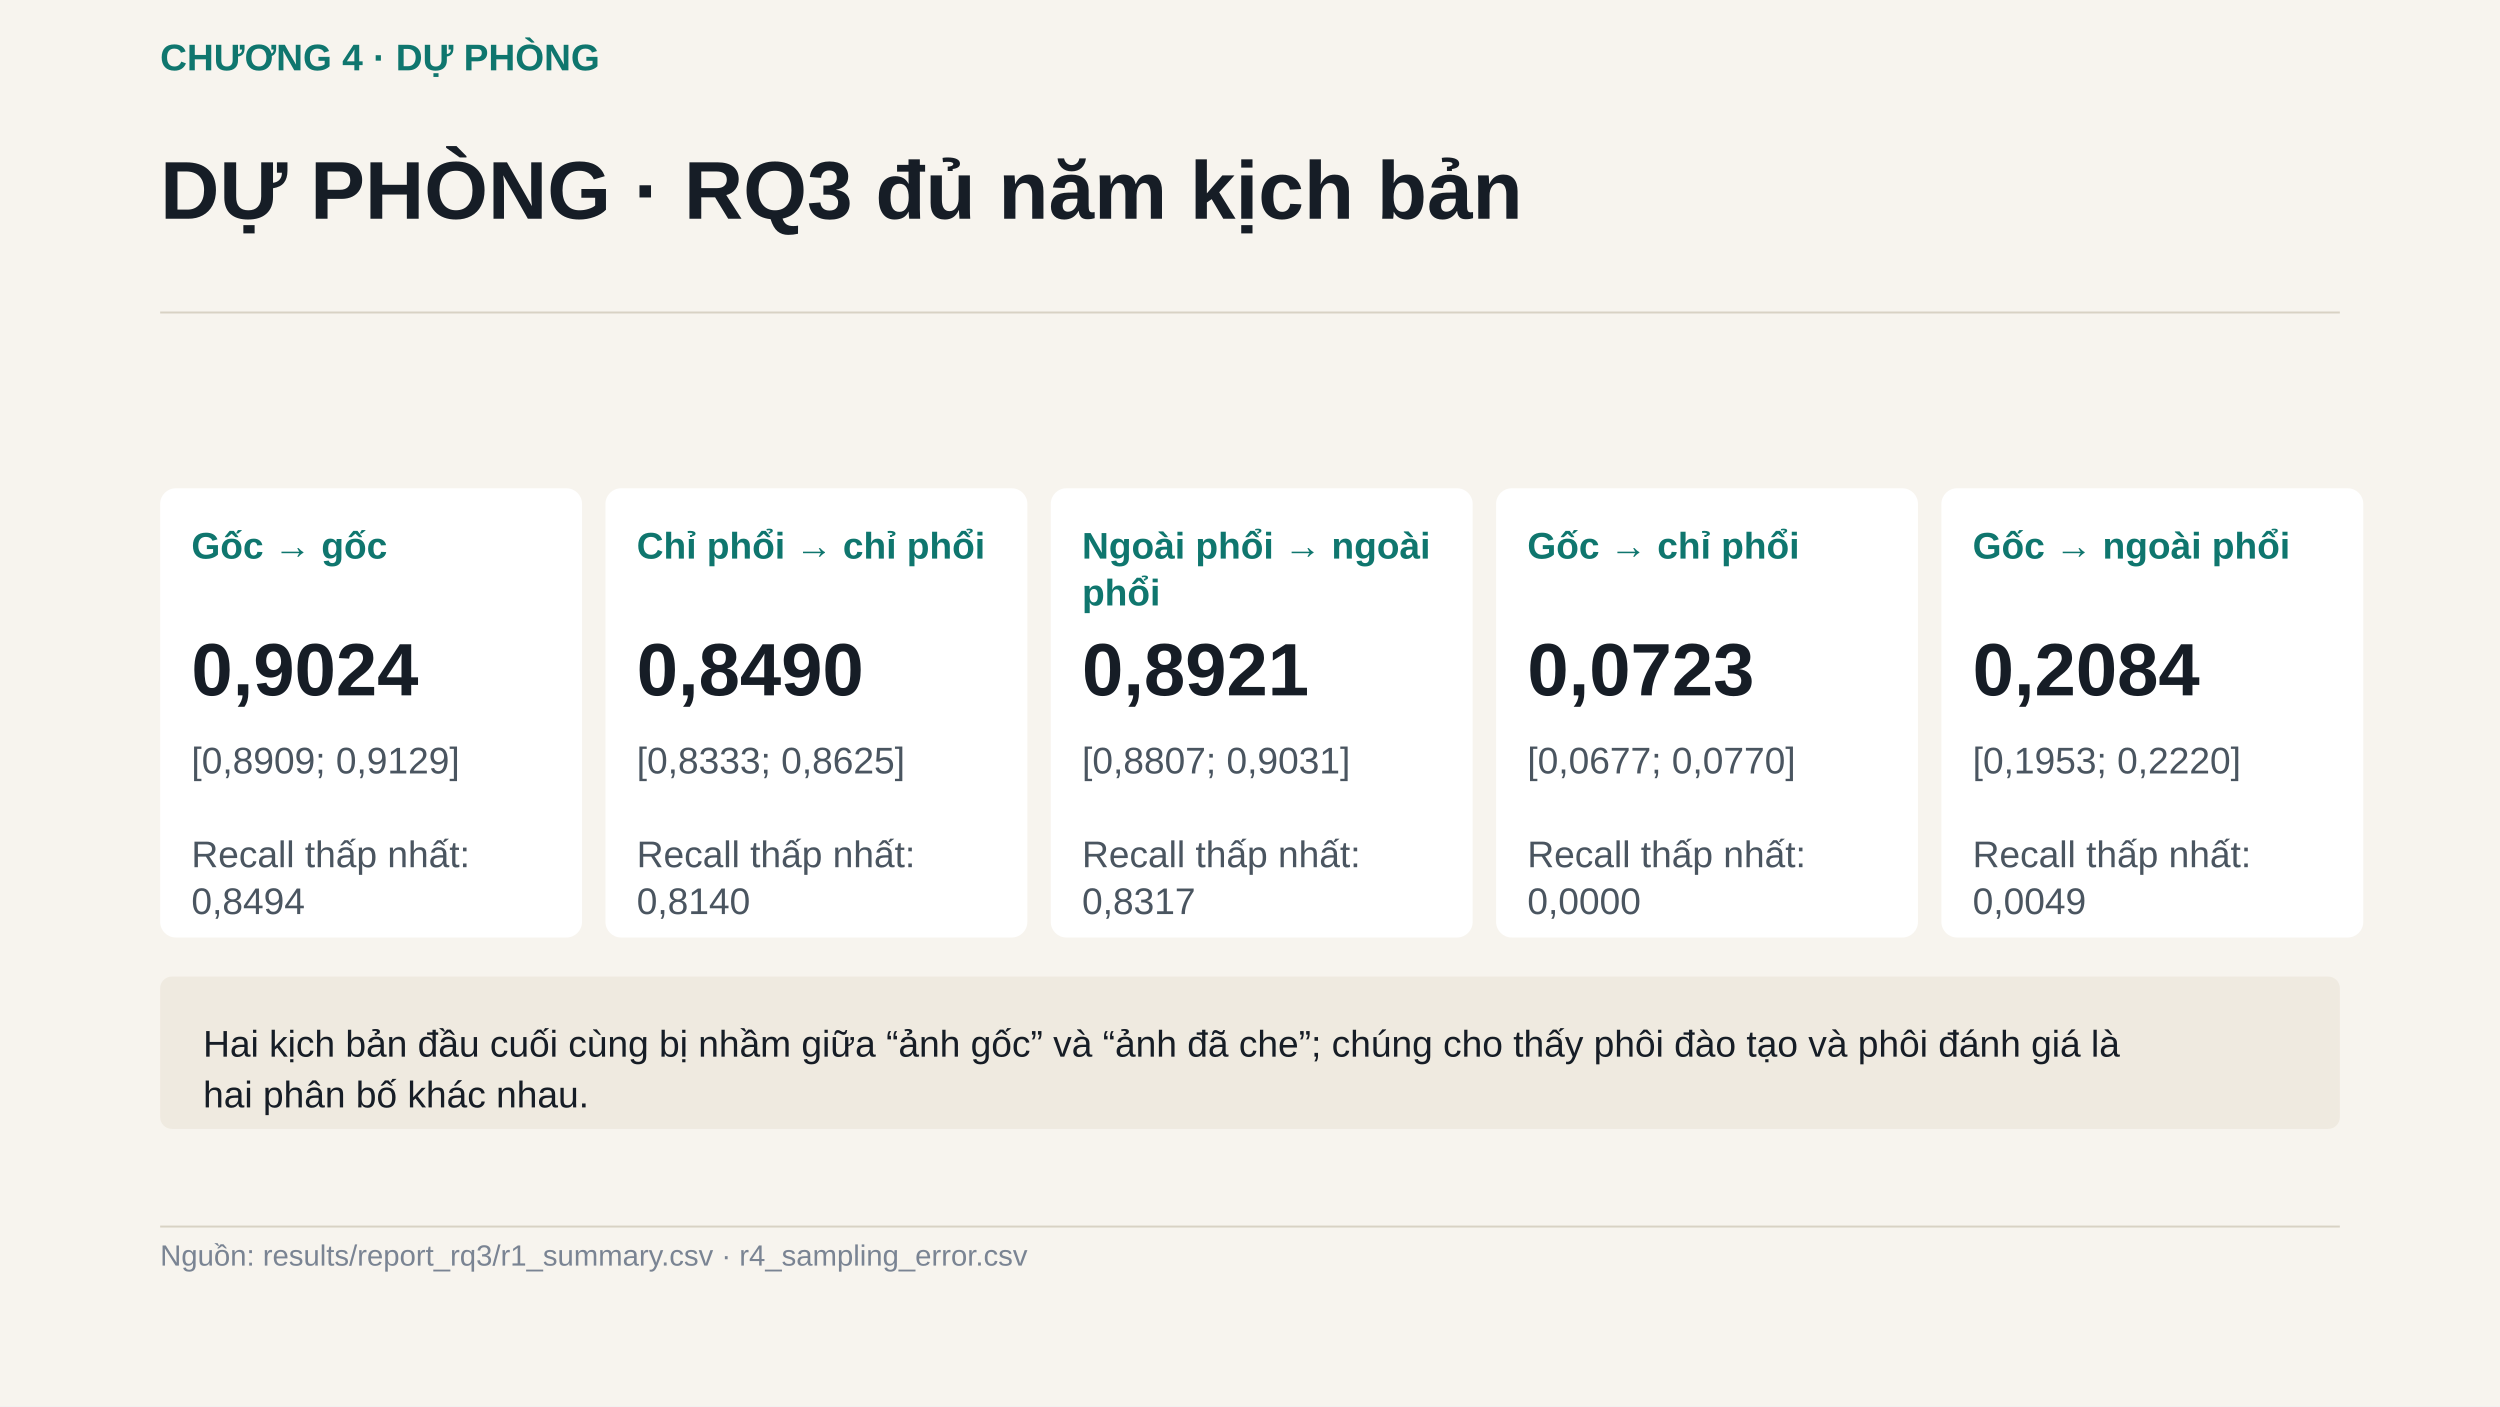
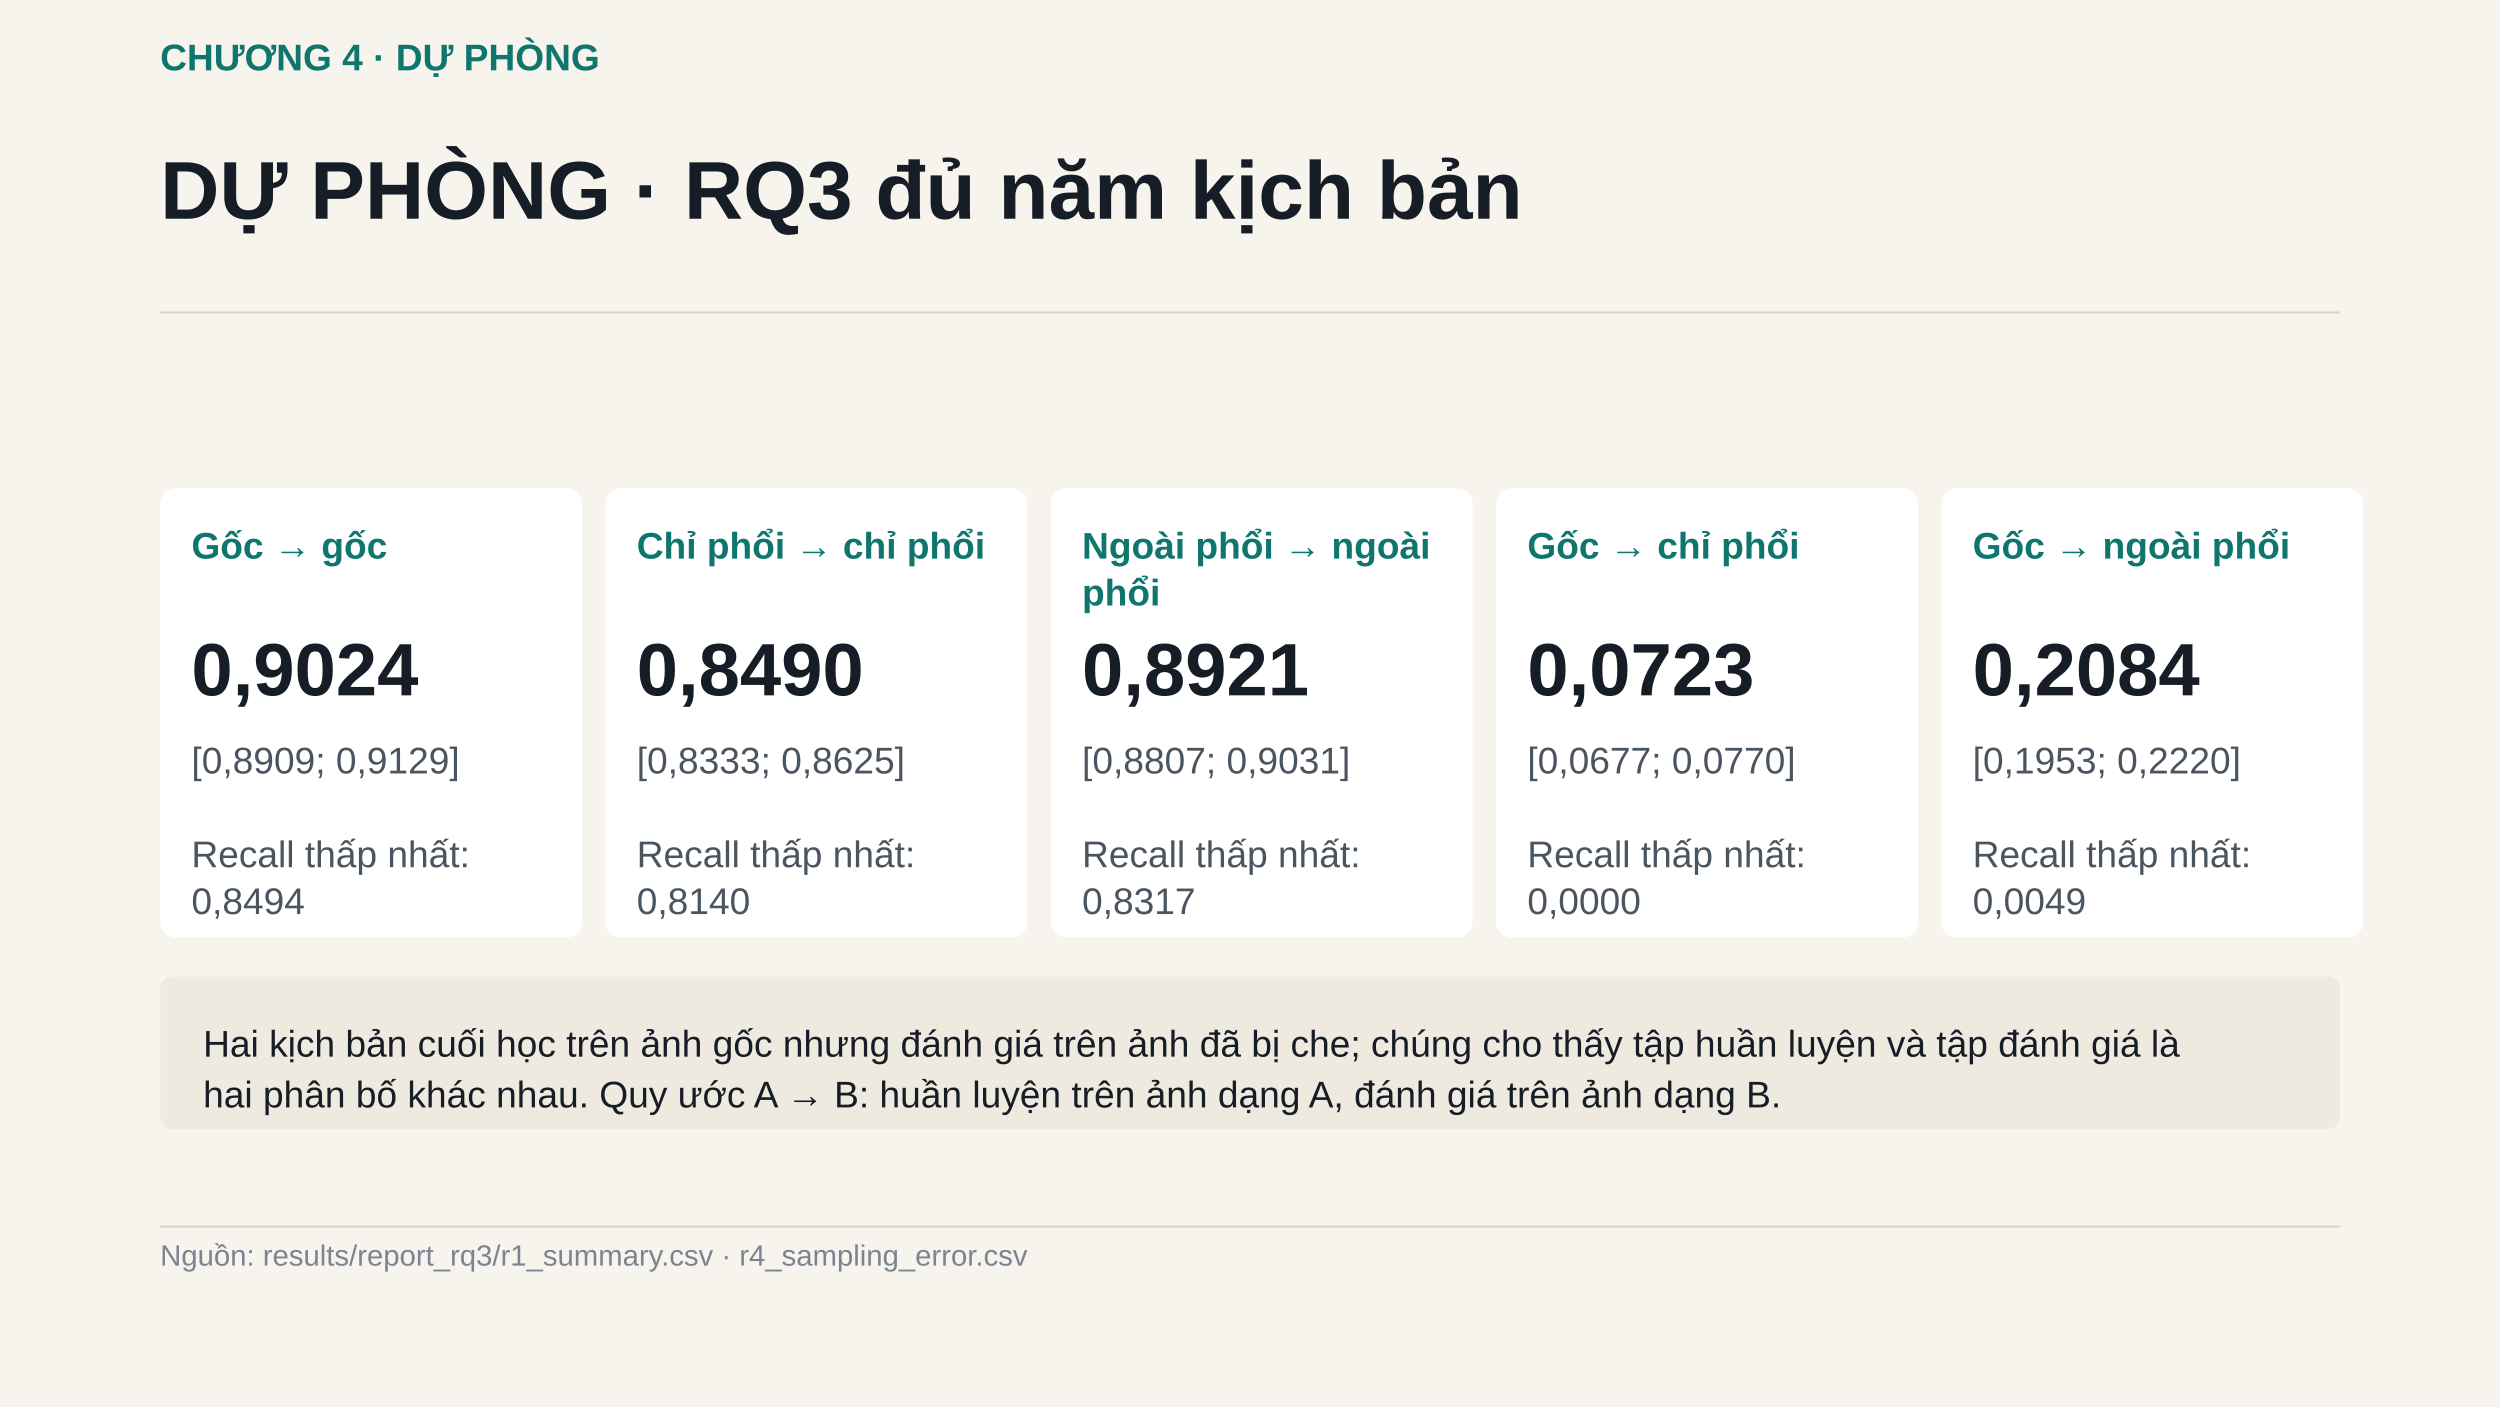
<svg xmlns="http://www.w3.org/2000/svg" width="1280" height="720" viewBox="0 0 1280 720" lang="vi-VN" font-family="Segoe UI, Arial, sans-serif" data-pptx-master="cxr_content_master" data-pptx-master-name="Nội dung CXR" data-pptx-layout="appendix" data-pptx-layout-name="Dự phòng">
  <rect id="master-background" x="0" y="0" width="1280" height="720" fill="#F7F4EE" data-pptx-layer="master" data-pptx-editable="false" />
  <line id="master-header-rule" x1="82" y1="160" x2="1198" y2="160" stroke="#D8D2C4" stroke-width="1" data-pptx-layer="master" data-pptx-editable="false" />
  <line id="master-footer-rule" x1="82" y1="628" x2="1198" y2="628" stroke="#D8D2C4" stroke-width="1" data-pptx-layer="master" data-pptx-editable="false" />
  <g id="b3-kicker" data-pptx-bounds="82 19 245 24">
    <text id="b3-kicker-text" x="82" y="36" font-size="19" fill="#0F766E" font-weight="700">
      <tspan x="82" y="36" fill="#0F766E" font-size="19">CHƯƠNG 4 · DỰ PHÒNG</tspan>
    </text>
  </g>
  <g id="title-slot" data-pptx-placeholder="title" data-pptx-idx="0" data-pptx-bounds="82 57 1116 97">
    <text id="b3-title-slot-carrier" x="82" y="112" font-size="42" fill="#161D26" data-pptx-carrier="true" font-weight="700">
      <tspan x="82">DỰ PHÒNG · RQ3 đủ năm kịch bản</tspan>
    </text>
  </g>
  <g id="b3-sc0" data-pptx-bounds="82 250 216 230">
    <rect id="b3-sc0-card" x="82" y="250" width="216" height="230" fill="#FFFFFF" rx="8" />
    <g id="b3-sc0-name" data-pptx-bounds="98 269 96 24">
      <text id="b3-sc0-name-text" x="98" y="286" font-size="19" fill="#0F766E" font-weight="700">
        <tspan x="98" y="286" fill="#0F766E" font-size="19">Gốc → gốc</tspan>
      </text>
    </g>
    <g id="b3-sc0-val" data-pptx-bounds="98 322 128 49">
      <text id="b3-sc0-val-text" x="98" y="356" font-size="38" fill="#161D26" font-weight="700">
        <tspan x="98" y="356" fill="#161D26" font-size="38">0,9024</tspan>
      </text>
    </g>
    <g id="b3-sc0-ci" data-pptx-bounds="98 379 141 24">
      <text id="b3-sc0-ci-text" x="98" y="396" font-size="19" fill="#4A5560">
        <tspan x="98" y="396" fill="#4A5560" font-size="19">[0,8909; 0,9129]</tspan>
      </text>
    </g>
    <g id="b3-sc0-recall" data-pptx-bounds="98 427 186 48">
      <text id="b3-sc0-recall-text" x="98" y="444" font-size="19" fill="#4A5560">
        <tspan x="98" y="444" fill="#4A5560" font-size="19">Recall thấp nhất:</tspan>
        <tspan x="98" y="468" fill="#4A5560" font-size="19">0,8494</tspan>
      </text>
    </g>
  </g>
  <g id="b3-sc1" data-pptx-bounds="310 250 216 230">
    <rect id="b3-sc1-card" x="310" y="250" width="216" height="230" fill="#FFFFFF" rx="8" />
    <g id="b3-sc1-name" data-pptx-bounds="326 269 180 24">
      <text id="b3-sc1-name-text" x="326" y="286" font-size="19" fill="#0F766E" font-weight="700">
        <tspan x="326" y="286" fill="#0F766E" font-size="19">Chỉ phổi → chỉ phổi</tspan>
      </text>
    </g>
    <g id="b3-sc1-val" data-pptx-bounds="326 322 128 49">
      <text id="b3-sc1-val-text" x="326" y="356" font-size="38" fill="#161D26" font-weight="700">
        <tspan x="326" y="356" fill="#161D26" font-size="38">0,8490</tspan>
      </text>
    </g>
    <g id="b3-sc1-ci" data-pptx-bounds="326 379 141 24">
      <text id="b3-sc1-ci-text" x="326" y="396" font-size="19" fill="#4A5560">
        <tspan x="326" y="396" fill="#4A5560" font-size="19">[0,8333; 0,8625]</tspan>
      </text>
    </g>
    <g id="b3-sc1-recall" data-pptx-bounds="326 427 186 48">
      <text id="b3-sc1-recall-text" x="326" y="444" font-size="19" fill="#4A5560">
        <tspan x="326" y="444" fill="#4A5560" font-size="19">Recall thấp nhất:</tspan>
        <tspan x="326" y="468" fill="#4A5560" font-size="19">0,8140</tspan>
      </text>
    </g>
  </g>
  <g id="b3-sc2" data-pptx-bounds="538 250 216 230">
    <rect id="b3-sc2-card" x="538" y="250" width="216" height="230" fill="#FFFFFF" rx="8" />
    <g id="b3-sc2-name" data-pptx-bounds="554 269 186 48">
      <text id="b3-sc2-name-text" x="554" y="286" font-size="19" fill="#0F766E" font-weight="700">
        <tspan x="554" y="286" fill="#0F766E" font-size="19">Ngoài phổi → ngoài</tspan>
        <tspan x="554" y="310" fill="#0F766E" font-size="19">phổi</tspan>
      </text>
    </g>
    <g id="b3-sc2-val" data-pptx-bounds="554 322 128 49">
      <text id="b3-sc2-val-text" x="554" y="356" font-size="38" fill="#161D26" font-weight="700">
        <tspan x="554" y="356" fill="#161D26" font-size="38">0,8921</tspan>
      </text>
    </g>
    <g id="b3-sc2-ci" data-pptx-bounds="554 379 141 24">
      <text id="b3-sc2-ci-text" x="554" y="396" font-size="19" fill="#4A5560">
        <tspan x="554" y="396" fill="#4A5560" font-size="19">[0,8807; 0,9031]</tspan>
      </text>
    </g>
    <g id="b3-sc2-recall" data-pptx-bounds="554 427 186 48">
      <text id="b3-sc2-recall-text" x="554" y="444" font-size="19" fill="#4A5560">
        <tspan x="554" y="444" fill="#4A5560" font-size="19">Recall thấp nhất:</tspan>
        <tspan x="554" y="468" fill="#4A5560" font-size="19">0,8317</tspan>
      </text>
    </g>
  </g>
  <g id="b3-sc3" data-pptx-bounds="766 250 216 230">
    <rect id="b3-sc3-card" x="766" y="250" width="216" height="230" fill="#FFFFFF" rx="8" />
    <g id="b3-sc3-name" data-pptx-bounds="782 269 137 24">
      <text id="b3-sc3-name-text" x="782" y="286" font-size="19" fill="#0F766E" font-weight="700">
        <tspan x="782" y="286" fill="#0F766E" font-size="19">Gốc → chỉ phổi</tspan>
      </text>
    </g>
    <g id="b3-sc3-val" data-pptx-bounds="782 322 128 49">
      <text id="b3-sc3-val-text" x="782" y="356" font-size="38" fill="#161D26" font-weight="700">
        <tspan x="782" y="356" fill="#161D26" font-size="38">0,0723</tspan>
      </text>
    </g>
    <g id="b3-sc3-ci" data-pptx-bounds="782 379 141 24">
      <text id="b3-sc3-ci-text" x="782" y="396" font-size="19" fill="#4A5560">
        <tspan x="782" y="396" fill="#4A5560" font-size="19">[0,0677; 0,0770]</tspan>
      </text>
    </g>
    <g id="b3-sc3-recall" data-pptx-bounds="782 427 186 48">
      <text id="b3-sc3-recall-text" x="782" y="444" font-size="19" fill="#4A5560">
        <tspan x="782" y="444" fill="#4A5560" font-size="19">Recall thấp nhất:</tspan>
        <tspan x="782" y="468" fill="#4A5560" font-size="19">0,0000</tspan>
      </text>
    </g>
  </g>
  <g id="b3-sc4" data-pptx-bounds="994 250 216 230">
    <rect id="b3-sc4-card" x="994" y="250" width="216" height="230" fill="#FFFFFF" rx="8" />
    <g id="b3-sc4-name" data-pptx-bounds="1010 269 163 24">
      <text id="b3-sc4-name-text" x="1010" y="286" font-size="19" fill="#0F766E" font-weight="700">
        <tspan x="1010" y="286" fill="#0F766E" font-size="19">Gốc → ngoài phổi</tspan>
      </text>
    </g>
    <g id="b3-sc4-val" data-pptx-bounds="1010 322 128 49">
      <text id="b3-sc4-val-text" x="1010" y="356" font-size="38" fill="#161D26" font-weight="700">
        <tspan x="1010" y="356" fill="#161D26" font-size="38">0,2084</tspan>
      </text>
    </g>
    <g id="b3-sc4-ci" data-pptx-bounds="1010 379 141 24">
      <text id="b3-sc4-ci-text" x="1010" y="396" font-size="19" fill="#4A5560">
        <tspan x="1010" y="396" fill="#4A5560" font-size="19">[0,1953; 0,2220]</tspan>
      </text>
    </g>
    <g id="b3-sc4-recall" data-pptx-bounds="1010 427 186 48">
      <text id="b3-sc4-recall-text" x="1010" y="444" font-size="19" fill="#4A5560">
        <tspan x="1010" y="444" fill="#4A5560" font-size="19">Recall thấp nhất:</tspan>
        <tspan x="1010" y="468" fill="#4A5560" font-size="19">0,0049</tspan>
      </text>
    </g>
  </g>
  <g id="b3-note" data-pptx-bounds="82 500 1116 78">
    <rect id="b3-note-card" x="82" y="500" width="1116" height="78" fill="#EFEAE0" rx="6" />
    <g id="b3-note-text" data-pptx-bounds="104 524 1074 50">
      <text id="b3-note-text-text" x="104" y="541" font-size="19" fill="#161D26">
-         <tspan x="104" y="541" fill="#161D26" font-size="19">Hai kịch bản đầu cuối cùng bị nhầm giữa “ảnh gốc” và “ảnh đã che”; chúng cho thấy phôi đào tạo và phôi đánh giá là</tspan>
-         <tspan x="104" y="567" fill="#161D26" font-size="19">hai phân bố khác nhau.</tspan>
+         <tspan x="104" y="541" fill="#161D26" font-size="19">Hai kịch bản cuối học trên ảnh gốc nhưng đánh giá trên ảnh đã bị che; chúng cho thấy tập huần luyện và tập đánh giá là</tspan>
+         <tspan x="104" y="567" fill="#161D26" font-size="19">hai phân bố khác nhau. Quy ước A → B: huần luyện trên ảnh dạng A, đánh giá trên ảnh dạng B.</tspan>
      </text>
    </g>
  </g>
  <g id="footer-slot" data-pptx-placeholder="footer" data-pptx-idx="1" data-pptx-bounds="82 634 900 24">
    <text id="b3-footer-carrier-carrier" x="82" y="648" font-size="15" fill="#7A8493" data-pptx-carrier="true">
      <tspan x="82" y="648" fill="#7A8493" font-size="15">Nguồn: results/report_rq3/r1_summary.csv · r4_sampling_error.csv</tspan>
    </text>
  </g>
</svg>
